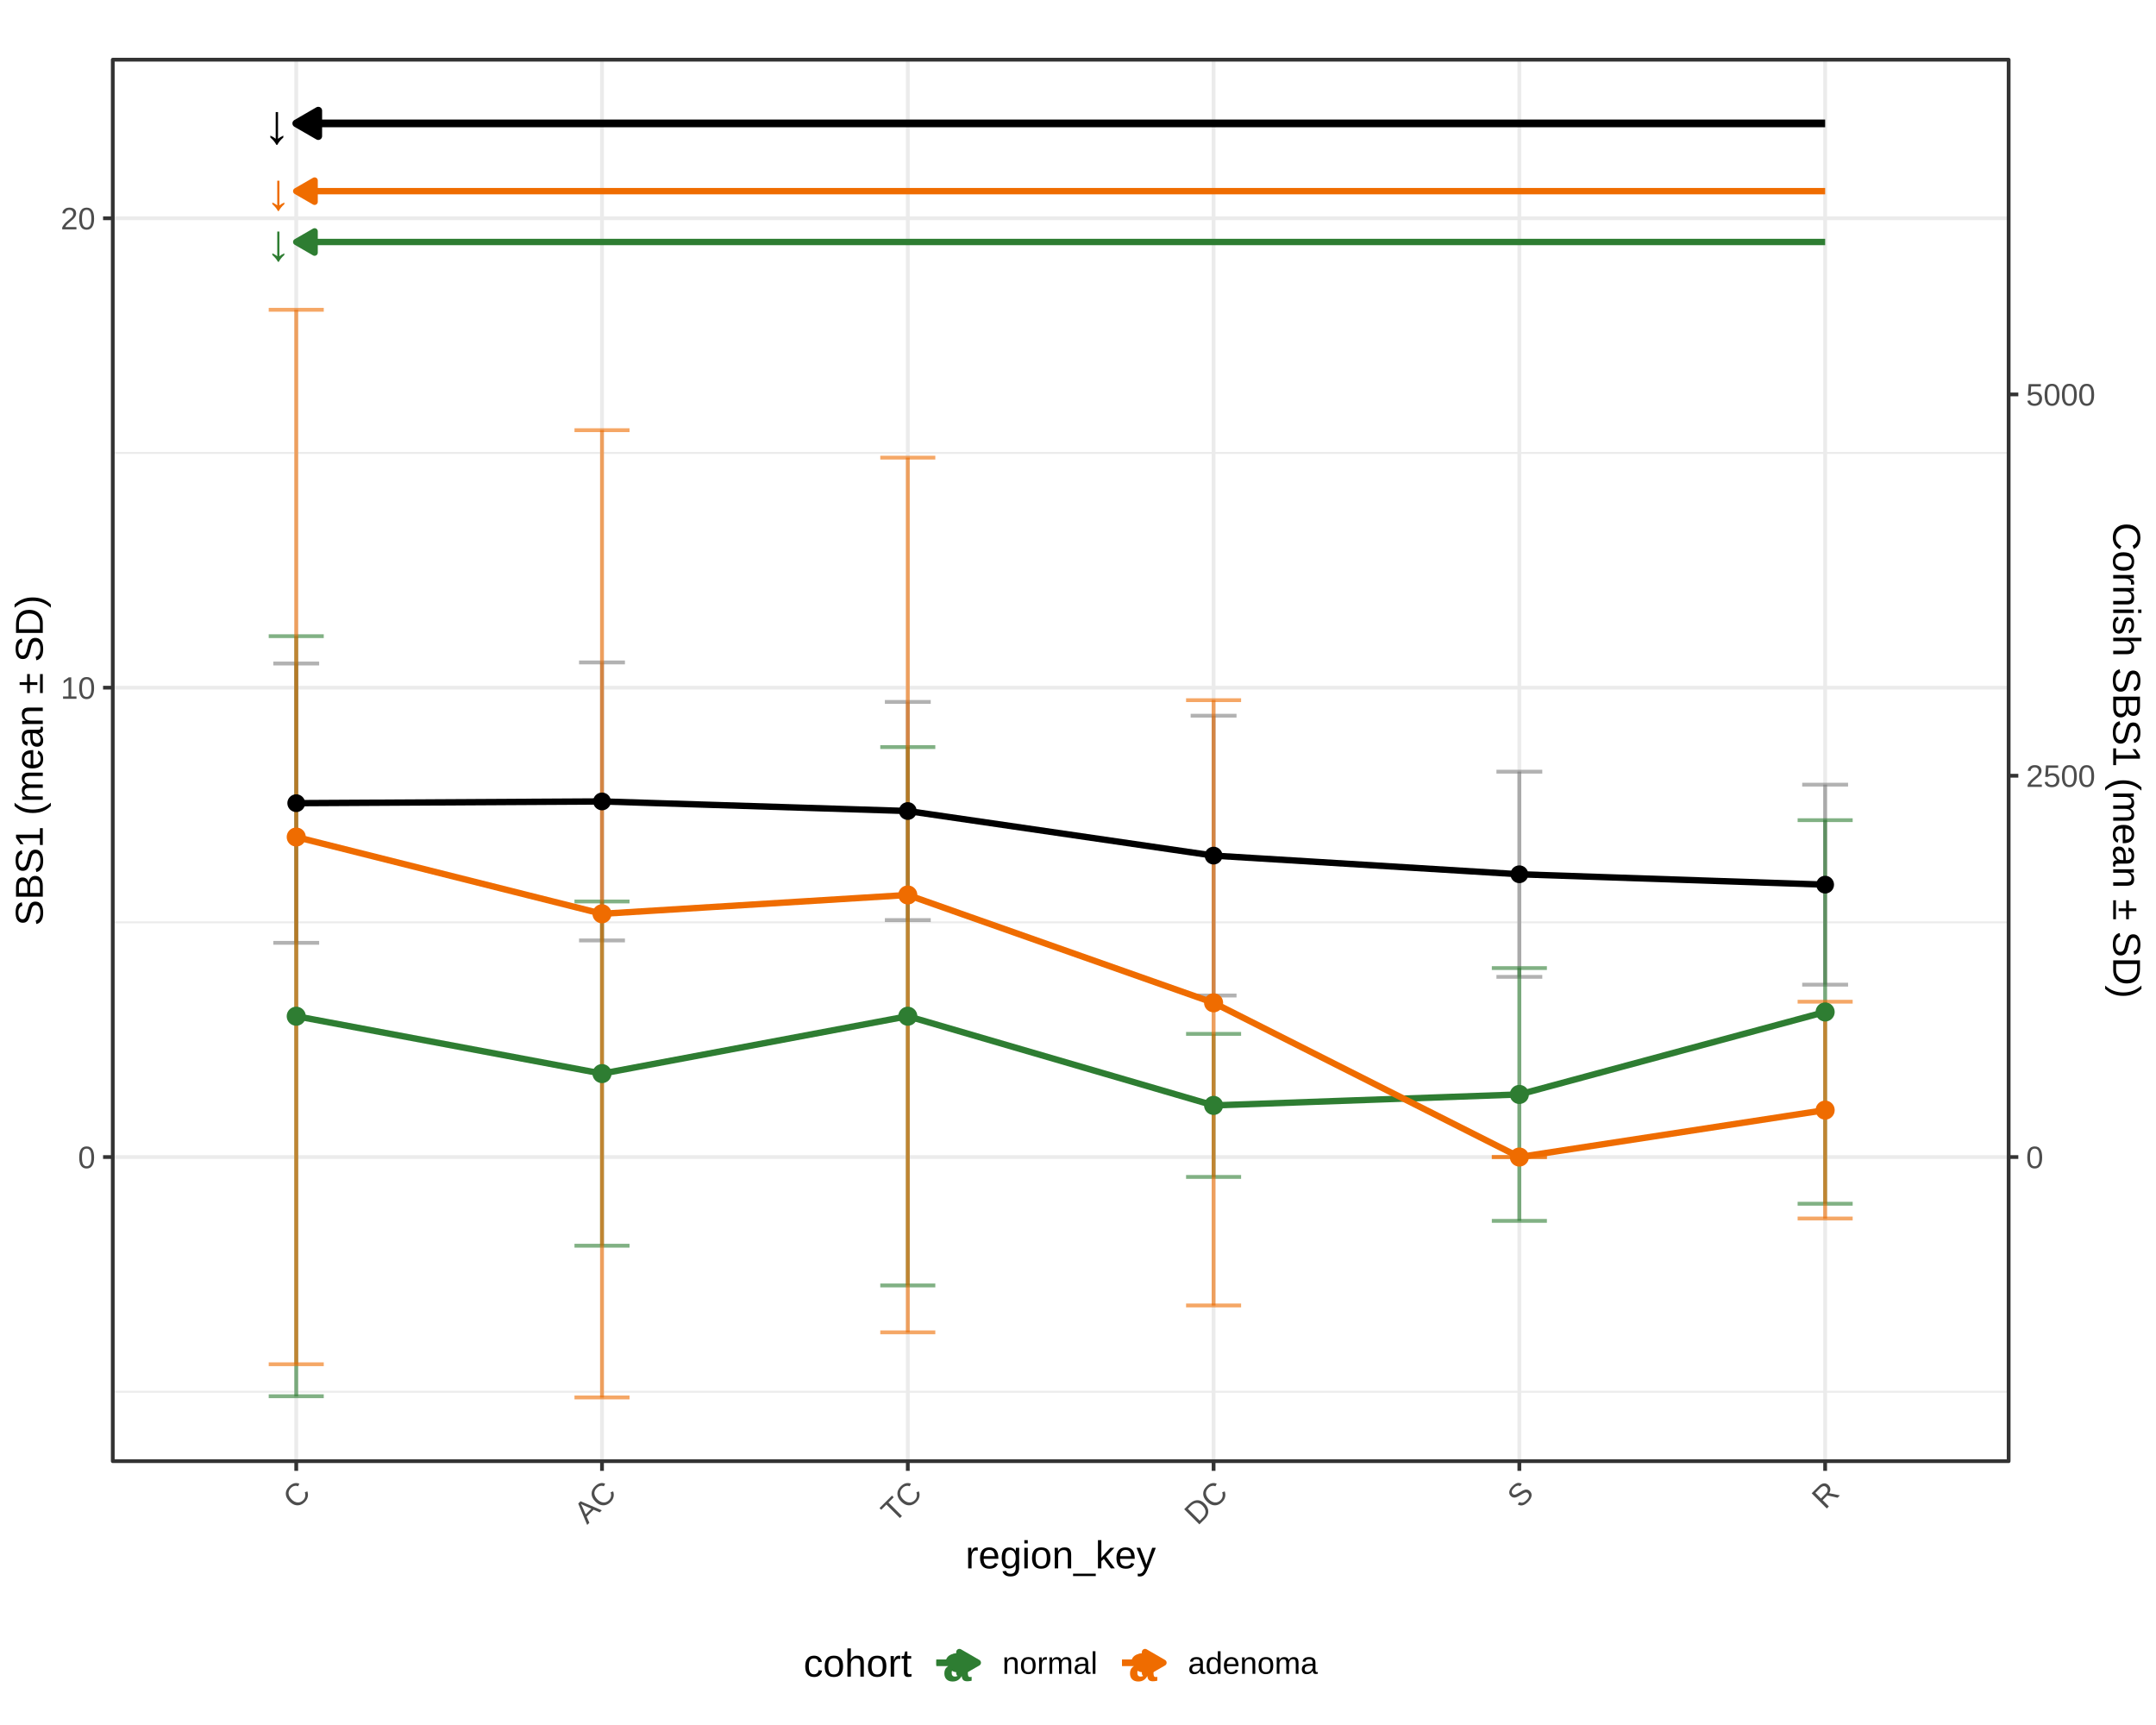
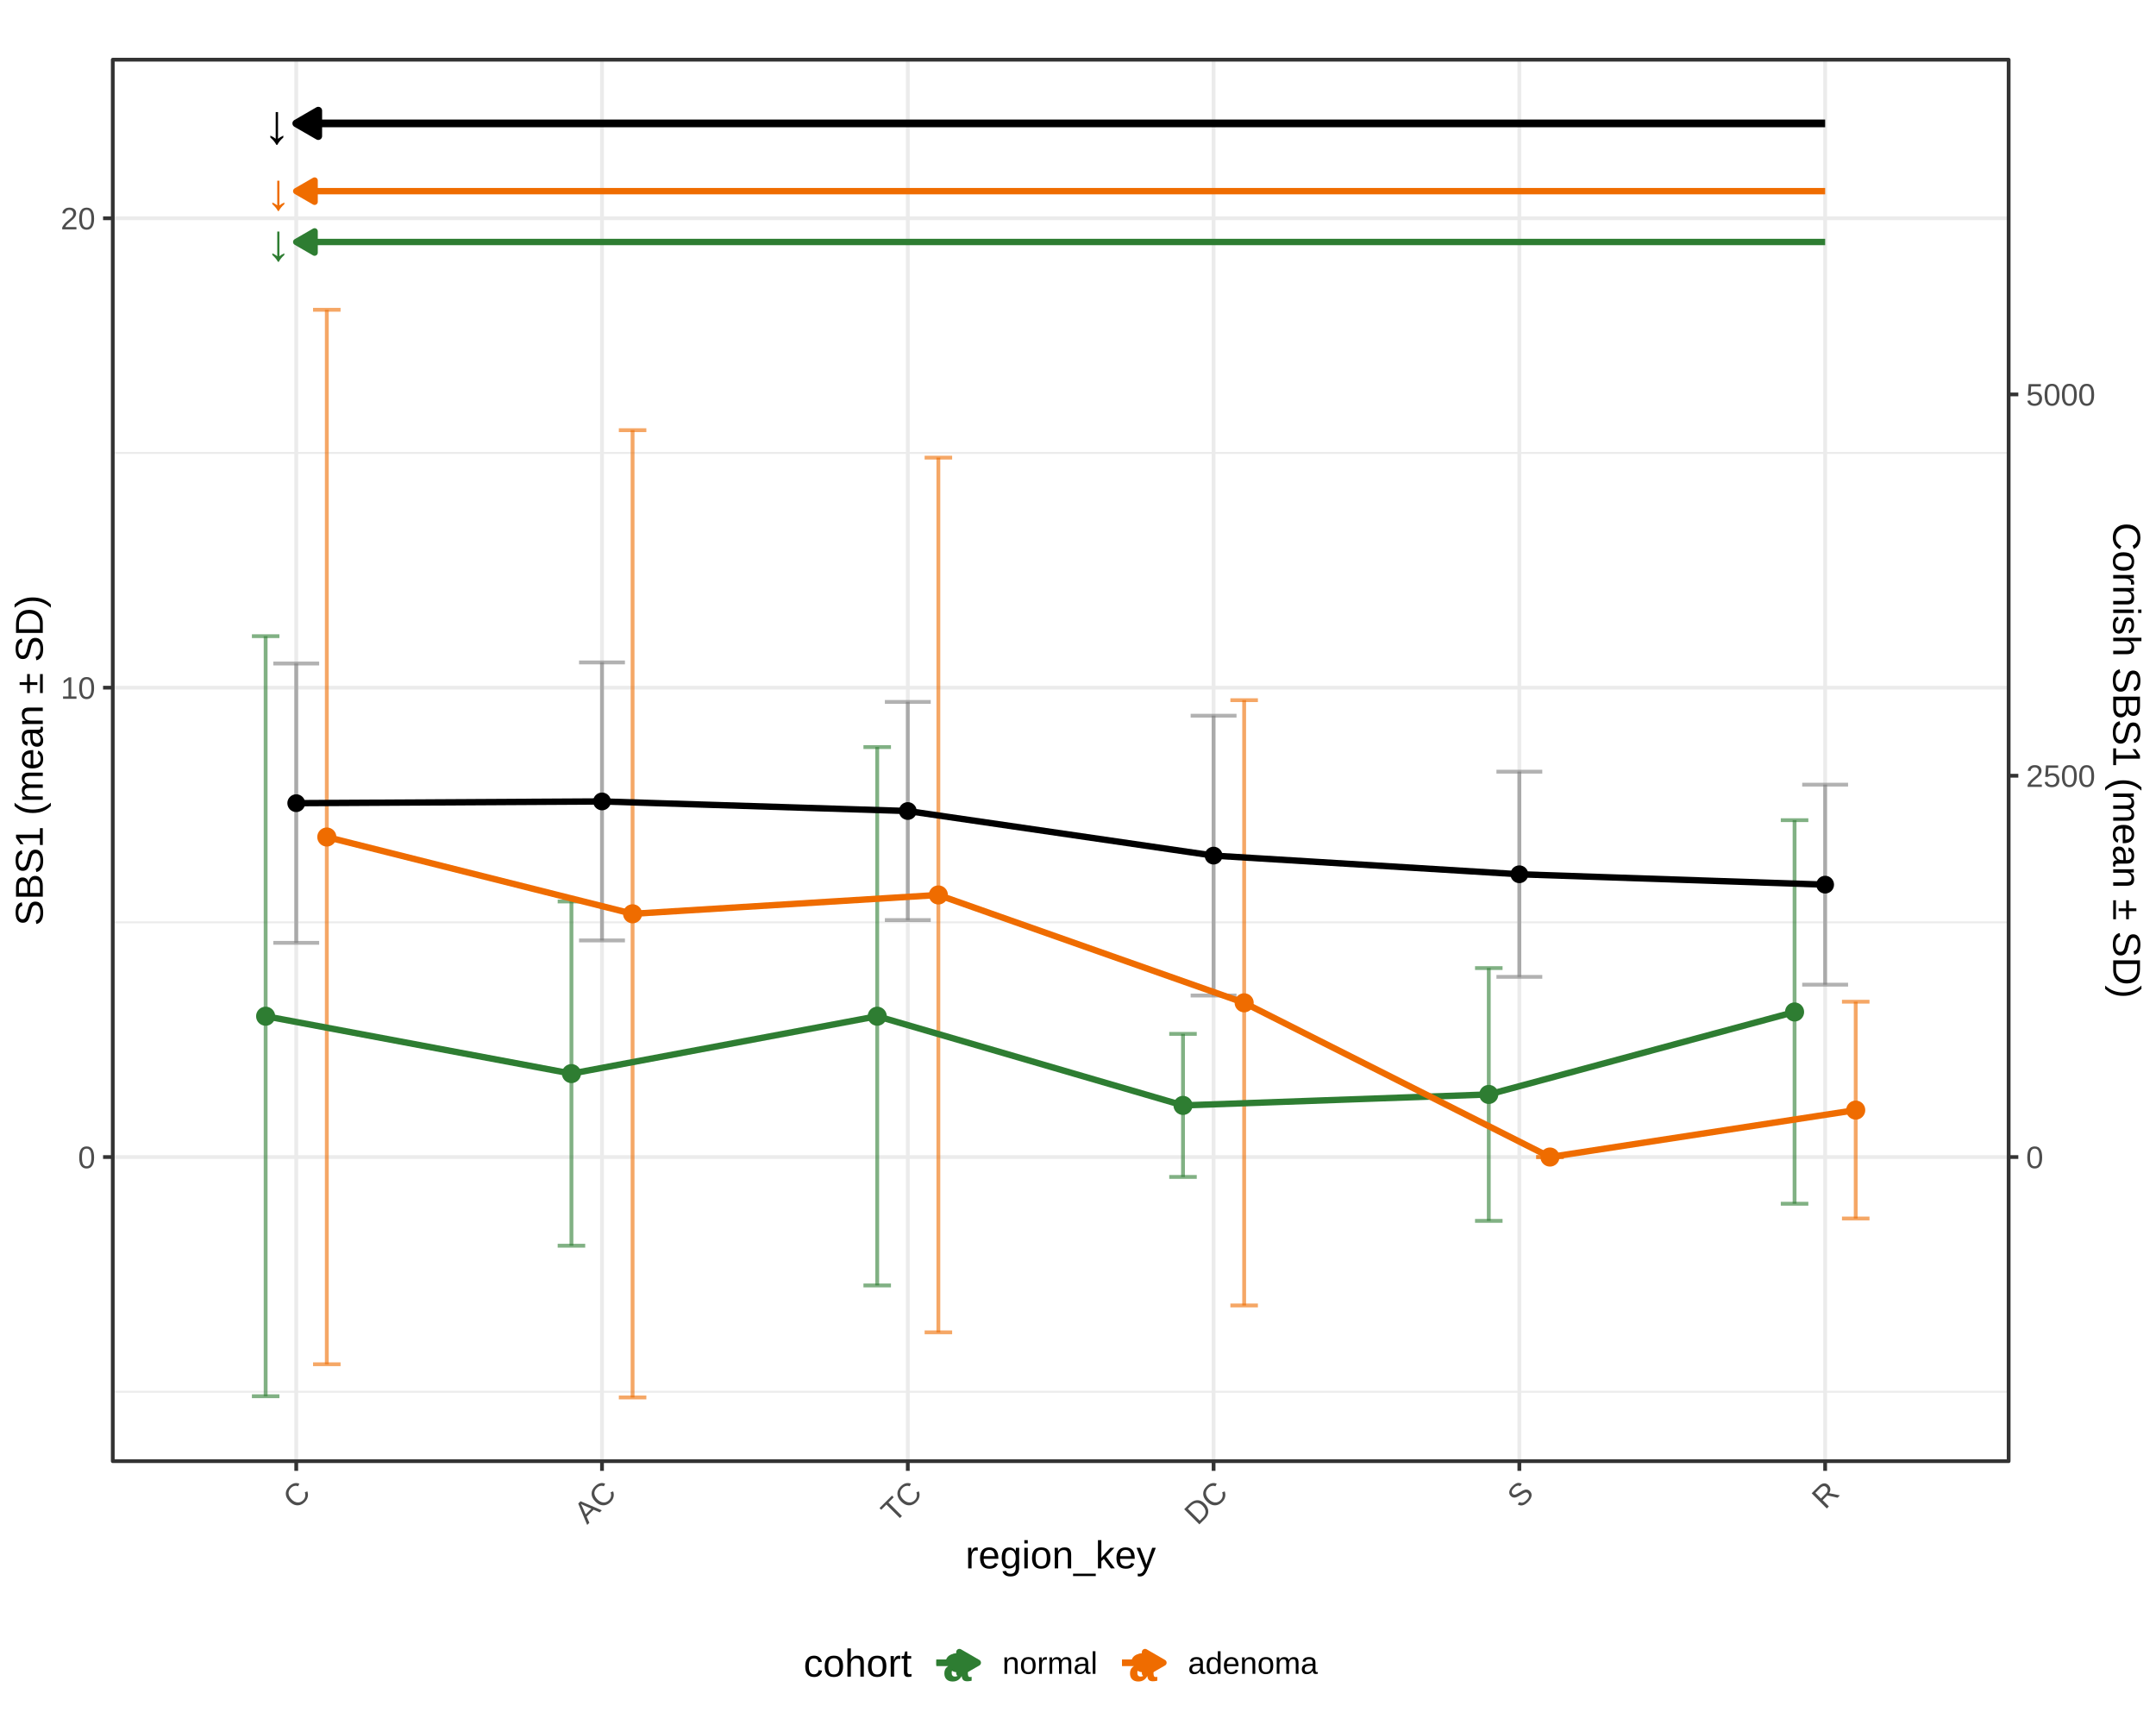
<svg xmlns="http://www.w3.org/2000/svg" width="720.00pt" height="576.00pt" viewBox="0 0 720.00 576.00">
  <g class="svglite">
    <defs>
      <style type="text/css">
    .svglite line, .svglite polyline, .svglite polygon, .svglite path, .svglite rect, .svglite circle {
      fill: none;
      stroke: #000000;
      stroke-linecap: round;
      stroke-linejoin: round;
      stroke-miterlimit: 10.00;
    }
    .svglite text {
      white-space: pre;
    }
    .svglite g.glyphgroup path {
      fill: inherit;
      stroke: none;
    }
  </style>
    </defs>
    <rect width="100%" height="100%" style="stroke: none; fill: #FFFFFF;" />
    <defs>
      <clipPath id="cpMC4wMHw3MjAuMDB8MC4wMHw1NzYuMDA=">
        <rect x="0.00" y="0.00" width="720.00" height="576.00" />
      </clipPath>
    </defs>
    <g clip-path="url(#cpMC4wMHw3MjAuMDB8MC4wMHw1NzYuMDA=)">
      <rect x="0.00" y="0.00" width="720.00" height="576.00" style="stroke-width: 1.26; stroke: #FFFFFF; fill: #FFFFFF;" />
      <rect x="37.66" y="19.93" width="633.13" height="467.97" style="stroke-width: 1.26; stroke: none; fill: #FFFFFF;" />
      <polyline points="37.66,464.72 670.78,464.72 " style="stroke-width: 0.63; stroke: #EBEBEB; stroke-linecap: butt;" />
      <polyline points="37.66,307.98 670.78,307.98 " style="stroke-width: 0.63; stroke: #EBEBEB; stroke-linecap: butt;" />
      <polyline points="37.66,151.25 670.78,151.25 " style="stroke-width: 0.63; stroke: #EBEBEB; stroke-linecap: butt;" />
      <polyline points="37.66,386.35 670.78,386.35 " style="stroke-width: 1.26; stroke: #EBEBEB; stroke-linecap: butt;" />
      <polyline points="37.66,229.62 670.78,229.62 " style="stroke-width: 1.26; stroke: #EBEBEB; stroke-linecap: butt;" />
      <polyline points="37.66,72.88 670.78,72.88 " style="stroke-width: 1.26; stroke: #EBEBEB; stroke-linecap: butt;" />
      <polyline points="98.93,487.90 98.93,19.93 " style="stroke-width: 1.26; stroke: #EBEBEB; stroke-linecap: butt;" />
      <polyline points="201.04,487.90 201.04,19.93 " style="stroke-width: 1.26; stroke: #EBEBEB; stroke-linecap: butt;" />
      <polyline points="303.16,487.90 303.16,19.93 " style="stroke-width: 1.26; stroke: #EBEBEB; stroke-linecap: butt;" />
      <polyline points="405.28,487.90 405.28,19.93 " style="stroke-width: 1.26; stroke: #EBEBEB; stroke-linecap: butt;" />
      <polyline points="507.39,487.90 507.39,19.93 " style="stroke-width: 1.26; stroke: #EBEBEB; stroke-linecap: butt;" />
      <polyline points="609.51,487.90 609.51,19.93 " style="stroke-width: 1.26; stroke: #EBEBEB; stroke-linecap: butt;" />
      <polyline points="91.27,221.56 106.58,221.56 " style="stroke-width: 1.28; stroke: #7F7F7F; stroke-opacity: 0.60; stroke-linecap: butt;" />
      <polyline points="98.93,221.56 98.93,314.82 " style="stroke-width: 1.28; stroke: #7F7F7F; stroke-opacity: 0.60; stroke-linecap: butt;" />
      <polyline points="91.27,314.82 106.58,314.82 " style="stroke-width: 1.28; stroke: #7F7F7F; stroke-opacity: 0.60; stroke-linecap: butt;" />
      <polyline points="193.38,221.20 208.70,221.20 " style="stroke-width: 1.28; stroke: #7F7F7F; stroke-opacity: 0.60; stroke-linecap: butt;" />
      <polyline points="201.04,221.20 201.04,314.03 " style="stroke-width: 1.28; stroke: #7F7F7F; stroke-opacity: 0.60; stroke-linecap: butt;" />
      <polyline points="193.38,314.03 208.70,314.03 " style="stroke-width: 1.28; stroke: #7F7F7F; stroke-opacity: 0.60; stroke-linecap: butt;" />
      <polyline points="295.50,234.38 310.82,234.38 " style="stroke-width: 1.28; stroke: #7F7F7F; stroke-opacity: 0.60; stroke-linecap: butt;" />
      <polyline points="303.16,234.38 303.16,307.23 " style="stroke-width: 1.28; stroke: #7F7F7F; stroke-opacity: 0.60; stroke-linecap: butt;" />
      <polyline points="295.50,307.23 310.82,307.23 " style="stroke-width: 1.28; stroke: #7F7F7F; stroke-opacity: 0.60; stroke-linecap: butt;" />
      <polyline points="397.62,238.98 412.94,238.98 " style="stroke-width: 1.28; stroke: #7F7F7F; stroke-opacity: 0.60; stroke-linecap: butt;" />
      <polyline points="405.28,238.98 405.28,332.42 " style="stroke-width: 1.28; stroke: #7F7F7F; stroke-opacity: 0.60; stroke-linecap: butt;" />
      <polyline points="397.62,332.42 412.94,332.42 " style="stroke-width: 1.28; stroke: #7F7F7F; stroke-opacity: 0.60; stroke-linecap: butt;" />
      <polyline points="499.74,257.67 515.05,257.67 " style="stroke-width: 1.28; stroke: #7F7F7F; stroke-opacity: 0.60; stroke-linecap: butt;" />
      <polyline points="507.39,257.67 507.39,326.19 " style="stroke-width: 1.28; stroke: #7F7F7F; stroke-opacity: 0.60; stroke-linecap: butt;" />
      <polyline points="499.74,326.19 515.05,326.19 " style="stroke-width: 1.28; stroke: #7F7F7F; stroke-opacity: 0.60; stroke-linecap: butt;" />
      <polyline points="601.85,262.00 617.17,262.00 " style="stroke-width: 1.28; stroke: #7F7F7F; stroke-opacity: 0.60; stroke-linecap: butt;" />
      <polyline points="609.51,262.00 609.51,328.79 " style="stroke-width: 1.28; stroke: #7F7F7F; stroke-opacity: 0.60; stroke-linecap: butt;" />
      <polyline points="601.85,328.79 617.17,328.79 " style="stroke-width: 1.28; stroke: #7F7F7F; stroke-opacity: 0.60; stroke-linecap: butt;" />
-       <polyline points="89.74,212.43 108.12,212.43 " style="stroke-width: 1.28; stroke: #2E7D32; stroke-opacity: 0.60; stroke-linecap: butt;" />
-       <polyline points="98.93,212.43 98.93,466.23 " style="stroke-width: 1.28; stroke: #2E7D32; stroke-opacity: 0.60; stroke-linecap: butt;" />
-       <polyline points="89.74,466.23 108.12,466.23 " style="stroke-width: 1.28; stroke: #2E7D32; stroke-opacity: 0.60; stroke-linecap: butt;" />
-       <polyline points="89.74,103.44 108.12,103.44 " style="stroke-width: 1.28; stroke: #EF6C00; stroke-opacity: 0.60; stroke-linecap: butt;" />
-       <polyline points="98.93,103.44 98.93,455.54 " style="stroke-width: 1.28; stroke: #EF6C00; stroke-opacity: 0.60; stroke-linecap: butt;" />
-       <polyline points="89.74,455.54 108.12,455.54 " style="stroke-width: 1.28; stroke: #EF6C00; stroke-opacity: 0.60; stroke-linecap: butt;" />
-       <polyline points="191.85,301.02 210.23,301.02 " style="stroke-width: 1.28; stroke: #2E7D32; stroke-opacity: 0.60; stroke-linecap: butt;" />
-       <polyline points="201.04,301.02 201.04,415.96 " style="stroke-width: 1.28; stroke: #2E7D32; stroke-opacity: 0.60; stroke-linecap: butt;" />
-       <polyline points="191.85,415.96 210.23,415.96 " style="stroke-width: 1.28; stroke: #2E7D32; stroke-opacity: 0.60; stroke-linecap: butt;" />
-       <polyline points="191.85,143.64 210.23,143.64 " style="stroke-width: 1.28; stroke: #EF6C00; stroke-opacity: 0.60; stroke-linecap: butt;" />
-       <polyline points="201.04,143.64 201.04,466.63 " style="stroke-width: 1.28; stroke: #EF6C00; stroke-opacity: 0.60; stroke-linecap: butt;" />
-       <polyline points="191.85,466.63 210.23,466.63 " style="stroke-width: 1.28; stroke: #EF6C00; stroke-opacity: 0.60; stroke-linecap: butt;" />
-       <polyline points="293.97,249.45 312.35,249.45 " style="stroke-width: 1.28; stroke: #2E7D32; stroke-opacity: 0.60; stroke-linecap: butt;" />
-       <polyline points="303.16,249.45 303.16,429.22 " style="stroke-width: 1.28; stroke: #2E7D32; stroke-opacity: 0.60; stroke-linecap: butt;" />
-       <polyline points="293.97,429.22 312.35,429.22 " style="stroke-width: 1.28; stroke: #2E7D32; stroke-opacity: 0.60; stroke-linecap: butt;" />
-       <polyline points="293.97,152.81 312.35,152.81 " style="stroke-width: 1.28; stroke: #EF6C00; stroke-opacity: 0.60; stroke-linecap: butt;" />
-       <polyline points="303.16,152.81 303.16,444.88 " style="stroke-width: 1.28; stroke: #EF6C00; stroke-opacity: 0.60; stroke-linecap: butt;" />
-       <polyline points="293.97,444.88 312.35,444.88 " style="stroke-width: 1.28; stroke: #EF6C00; stroke-opacity: 0.60; stroke-linecap: butt;" />
-       <polyline points="396.09,345.23 414.47,345.23 " style="stroke-width: 1.28; stroke: #2E7D32; stroke-opacity: 0.60; stroke-linecap: butt;" />
-       <polyline points="405.28,345.23 405.28,393.00 " style="stroke-width: 1.28; stroke: #2E7D32; stroke-opacity: 0.60; stroke-linecap: butt;" />
-       <polyline points="396.09,393.00 414.47,393.00 " style="stroke-width: 1.28; stroke: #2E7D32; stroke-opacity: 0.60; stroke-linecap: butt;" />
-       <polyline points="396.09,233.80 414.47,233.80 " style="stroke-width: 1.28; stroke: #EF6C00; stroke-opacity: 0.60; stroke-linecap: butt;" />
-       <polyline points="405.28,233.80 405.28,435.91 " style="stroke-width: 1.28; stroke: #EF6C00; stroke-opacity: 0.60; stroke-linecap: butt;" />
-       <polyline points="396.09,435.91 414.47,435.91 " style="stroke-width: 1.28; stroke: #EF6C00; stroke-opacity: 0.60; stroke-linecap: butt;" />
-       <polyline points="498.20,323.25 516.59,323.25 " style="stroke-width: 1.28; stroke: #2E7D32; stroke-opacity: 0.60; stroke-linecap: butt;" />
-       <polyline points="507.39,323.25 507.39,407.66 " style="stroke-width: 1.28; stroke: #2E7D32; stroke-opacity: 0.60; stroke-linecap: butt;" />
-       <polyline points="498.20,407.66 516.59,407.66 " style="stroke-width: 1.28; stroke: #2E7D32; stroke-opacity: 0.60; stroke-linecap: butt;" />
-       <polyline points="498.20,386.35 516.59,386.35 " style="stroke-width: 1.28; stroke: #EF6C00; stroke-opacity: 0.60; stroke-linecap: butt;" />
-       <polyline points="507.39,386.35 507.39,386.35 " style="stroke-width: 1.28; stroke: #EF6C00; stroke-opacity: 0.60; stroke-linecap: butt;" />
-       <polyline points="498.20,386.35 516.59,386.35 " style="stroke-width: 1.28; stroke: #EF6C00; stroke-opacity: 0.60; stroke-linecap: butt;" />
-       <polyline points="600.32,273.87 618.70,273.87 " style="stroke-width: 1.28; stroke: #2E7D32; stroke-opacity: 0.60; stroke-linecap: butt;" />
-       <polyline points="609.51,273.87 609.51,401.94 " style="stroke-width: 1.28; stroke: #2E7D32; stroke-opacity: 0.60; stroke-linecap: butt;" />
-       <polyline points="600.32,401.94 618.70,401.94 " style="stroke-width: 1.28; stroke: #2E7D32; stroke-opacity: 0.60; stroke-linecap: butt;" />
-       <polyline points="600.32,334.48 618.70,334.48 " style="stroke-width: 1.28; stroke: #EF6C00; stroke-opacity: 0.60; stroke-linecap: butt;" />
-       <polyline points="609.51,334.48 609.51,406.87 " style="stroke-width: 1.28; stroke: #EF6C00; stroke-opacity: 0.60; stroke-linecap: butt;" />
-       <polyline points="600.32,406.87 618.70,406.87 " style="stroke-width: 1.28; stroke: #EF6C00; stroke-opacity: 0.60; stroke-linecap: butt;" />
+       <polyline points="84.12,212.43 93.31,212.43 " style="stroke-width: 1.28; stroke: #2E7D32; stroke-opacity: 0.60; stroke-linecap: butt;" />
+       <polyline points="88.71,212.43 88.71,466.23 " style="stroke-width: 1.28; stroke: #2E7D32; stroke-opacity: 0.60; stroke-linecap: butt;" />
+       <polyline points="84.12,466.23 93.31,466.23 " style="stroke-width: 1.28; stroke: #2E7D32; stroke-opacity: 0.60; stroke-linecap: butt;" />
+       <polyline points="104.54,103.44 113.73,103.44 " style="stroke-width: 1.28; stroke: #EF6C00; stroke-opacity: 0.60; stroke-linecap: butt;" />
+       <polyline points="109.14,103.44 109.14,455.54 " style="stroke-width: 1.28; stroke: #EF6C00; stroke-opacity: 0.60; stroke-linecap: butt;" />
+       <polyline points="104.54,455.54 113.73,455.54 " style="stroke-width: 1.28; stroke: #EF6C00; stroke-opacity: 0.60; stroke-linecap: butt;" />
+       <polyline points="186.24,301.02 195.43,301.02 " style="stroke-width: 1.28; stroke: #2E7D32; stroke-opacity: 0.60; stroke-linecap: butt;" />
+       <polyline points="190.83,301.02 190.83,415.96 " style="stroke-width: 1.28; stroke: #2E7D32; stroke-opacity: 0.60; stroke-linecap: butt;" />
+       <polyline points="186.24,415.96 195.43,415.96 " style="stroke-width: 1.28; stroke: #2E7D32; stroke-opacity: 0.60; stroke-linecap: butt;" />
+       <polyline points="206.66,143.64 215.85,143.64 " style="stroke-width: 1.28; stroke: #EF6C00; stroke-opacity: 0.60; stroke-linecap: butt;" />
+       <polyline points="211.25,143.64 211.25,466.63 " style="stroke-width: 1.28; stroke: #EF6C00; stroke-opacity: 0.60; stroke-linecap: butt;" />
+       <polyline points="206.66,466.63 215.85,466.63 " style="stroke-width: 1.28; stroke: #EF6C00; stroke-opacity: 0.60; stroke-linecap: butt;" />
+       <polyline points="288.35,249.45 297.54,249.45 " style="stroke-width: 1.28; stroke: #2E7D32; stroke-opacity: 0.60; stroke-linecap: butt;" />
+       <polyline points="292.95,249.45 292.95,429.22 " style="stroke-width: 1.28; stroke: #2E7D32; stroke-opacity: 0.60; stroke-linecap: butt;" />
+       <polyline points="288.35,429.22 297.54,429.22 " style="stroke-width: 1.28; stroke: #2E7D32; stroke-opacity: 0.60; stroke-linecap: butt;" />
+       <polyline points="308.78,152.81 317.97,152.81 " style="stroke-width: 1.28; stroke: #EF6C00; stroke-opacity: 0.60; stroke-linecap: butt;" />
+       <polyline points="313.37,152.81 313.37,444.88 " style="stroke-width: 1.28; stroke: #EF6C00; stroke-opacity: 0.60; stroke-linecap: butt;" />
+       <polyline points="308.78,444.88 317.97,444.88 " style="stroke-width: 1.28; stroke: #EF6C00; stroke-opacity: 0.60; stroke-linecap: butt;" />
+       <polyline points="390.47,345.23 399.66,345.23 " style="stroke-width: 1.28; stroke: #2E7D32; stroke-opacity: 0.60; stroke-linecap: butt;" />
+       <polyline points="395.07,345.23 395.07,393.00 " style="stroke-width: 1.28; stroke: #2E7D32; stroke-opacity: 0.60; stroke-linecap: butt;" />
+       <polyline points="390.47,393.00 399.66,393.00 " style="stroke-width: 1.28; stroke: #2E7D32; stroke-opacity: 0.60; stroke-linecap: butt;" />
+       <polyline points="410.89,233.80 420.08,233.80 " style="stroke-width: 1.28; stroke: #EF6C00; stroke-opacity: 0.60; stroke-linecap: butt;" />
+       <polyline points="415.49,233.80 415.49,435.91 " style="stroke-width: 1.28; stroke: #EF6C00; stroke-opacity: 0.60; stroke-linecap: butt;" />
+       <polyline points="410.89,435.91 420.08,435.91 " style="stroke-width: 1.28; stroke: #EF6C00; stroke-opacity: 0.60; stroke-linecap: butt;" />
+       <polyline points="492.59,323.25 501.78,323.25 " style="stroke-width: 1.28; stroke: #2E7D32; stroke-opacity: 0.60; stroke-linecap: butt;" />
+       <polyline points="497.18,323.25 497.18,407.66 " style="stroke-width: 1.28; stroke: #2E7D32; stroke-opacity: 0.60; stroke-linecap: butt;" />
+       <polyline points="492.59,407.66 501.78,407.66 " style="stroke-width: 1.28; stroke: #2E7D32; stroke-opacity: 0.60; stroke-linecap: butt;" />
+       <polyline points="513.01,386.35 522.20,386.35 " style="stroke-width: 1.28; stroke: #EF6C00; stroke-opacity: 0.60; stroke-linecap: butt;" />
+       <polyline points="517.61,386.35 517.61,386.35 " style="stroke-width: 1.28; stroke: #EF6C00; stroke-opacity: 0.60; stroke-linecap: butt;" />
+       <polyline points="513.01,386.35 522.20,386.35 " style="stroke-width: 1.28; stroke: #EF6C00; stroke-opacity: 0.60; stroke-linecap: butt;" />
+       <polyline points="594.70,273.87 603.90,273.87 " style="stroke-width: 1.28; stroke: #2E7D32; stroke-opacity: 0.60; stroke-linecap: butt;" />
+       <polyline points="599.30,273.87 599.30,401.94 " style="stroke-width: 1.28; stroke: #2E7D32; stroke-opacity: 0.60; stroke-linecap: butt;" />
+       <polyline points="594.70,401.94 603.90,401.94 " style="stroke-width: 1.28; stroke: #2E7D32; stroke-opacity: 0.60; stroke-linecap: butt;" />
+       <polyline points="615.13,334.48 624.32,334.48 " style="stroke-width: 1.28; stroke: #EF6C00; stroke-opacity: 0.60; stroke-linecap: butt;" />
+       <polyline points="619.72,334.48 619.72,406.87 " style="stroke-width: 1.28; stroke: #EF6C00; stroke-opacity: 0.60; stroke-linecap: butt;" />
+       <polyline points="615.13,406.87 624.32,406.87 " style="stroke-width: 1.28; stroke: #EF6C00; stroke-opacity: 0.60; stroke-linecap: butt;" />
      <polyline points="98.93,268.19 201.04,267.61 303.16,270.81 405.28,285.70 507.39,291.93 609.51,295.40 " style="stroke-width: 2.13; stroke-linecap: butt;" />
      <circle cx="98.93" cy="268.19" r="2.55" style="stroke-width: 0.84; fill: #000000;" />
      <circle cx="201.04" cy="267.61" r="2.55" style="stroke-width: 0.84; fill: #000000;" />
      <circle cx="303.16" cy="270.81" r="2.55" style="stroke-width: 0.84; fill: #000000;" />
      <circle cx="405.28" cy="285.70" r="2.55" style="stroke-width: 0.84; fill: #000000;" />
      <circle cx="507.39" cy="291.93" r="2.55" style="stroke-width: 0.84; fill: #000000;" />
      <circle cx="609.51" cy="295.40" r="2.55" style="stroke-width: 0.84; fill: #000000;" />
-       <polyline points="98.93,339.33 201.04,358.49 303.16,339.33 405.28,369.11 507.39,365.45 609.51,337.91 " style="stroke-width: 2.13; stroke: #2E7D32; stroke-linecap: butt;" />
-       <polyline points="98.93,279.49 201.04,305.13 303.16,298.84 405.28,334.85 507.39,386.35 609.51,370.68 " style="stroke-width: 2.13; stroke: #EF6C00; stroke-linecap: butt;" />
-       <circle cx="98.93" cy="339.33" r="2.77" style="stroke-width: 0.84; stroke: #2E7D32; fill: #2E7D32;" />
-       <circle cx="98.93" cy="279.49" r="2.77" style="stroke-width: 0.84; stroke: #EF6C00; fill: #EF6C00;" />
-       <circle cx="201.04" cy="358.49" r="2.77" style="stroke-width: 0.84; stroke: #2E7D32; fill: #2E7D32;" />
-       <circle cx="201.04" cy="305.13" r="2.77" style="stroke-width: 0.84; stroke: #EF6C00; fill: #EF6C00;" />
-       <circle cx="303.16" cy="339.33" r="2.77" style="stroke-width: 0.84; stroke: #2E7D32; fill: #2E7D32;" />
-       <circle cx="303.16" cy="298.84" r="2.77" style="stroke-width: 0.84; stroke: #EF6C00; fill: #EF6C00;" />
-       <circle cx="405.28" cy="369.11" r="2.77" style="stroke-width: 0.84; stroke: #2E7D32; fill: #2E7D32;" />
-       <circle cx="405.28" cy="334.85" r="2.77" style="stroke-width: 0.84; stroke: #EF6C00; fill: #EF6C00;" />
-       <circle cx="507.39" cy="365.45" r="2.77" style="stroke-width: 0.84; stroke: #2E7D32; fill: #2E7D32;" />
-       <circle cx="507.39" cy="386.35" r="2.77" style="stroke-width: 0.84; stroke: #EF6C00; fill: #EF6C00;" />
-       <circle cx="609.51" cy="337.91" r="2.77" style="stroke-width: 0.84; stroke: #2E7D32; fill: #2E7D32;" />
-       <circle cx="609.51" cy="370.68" r="2.77" style="stroke-width: 0.84; stroke: #EF6C00; fill: #EF6C00;" />
+       <polyline points="88.71,339.33 190.83,358.49 292.95,339.33 395.07,369.11 497.18,365.45 599.30,337.91 " style="stroke-width: 2.13; stroke: #2E7D32; stroke-linecap: butt;" />
+       <polyline points="109.14,279.49 211.25,305.13 313.37,298.84 415.49,334.85 517.61,386.35 619.72,370.68 " style="stroke-width: 2.13; stroke: #EF6C00; stroke-linecap: butt;" />
+       <circle cx="88.71" cy="339.33" r="2.77" style="stroke-width: 0.84; stroke: #2E7D32; fill: #2E7D32;" />
+       <circle cx="109.14" cy="279.49" r="2.77" style="stroke-width: 0.84; stroke: #EF6C00; fill: #EF6C00;" />
+       <circle cx="190.83" cy="358.49" r="2.77" style="stroke-width: 0.84; stroke: #2E7D32; fill: #2E7D32;" />
+       <circle cx="211.25" cy="305.13" r="2.77" style="stroke-width: 0.84; stroke: #EF6C00; fill: #EF6C00;" />
+       <circle cx="292.95" cy="339.33" r="2.77" style="stroke-width: 0.84; stroke: #2E7D32; fill: #2E7D32;" />
+       <circle cx="313.37" cy="298.84" r="2.77" style="stroke-width: 0.84; stroke: #EF6C00; fill: #EF6C00;" />
+       <circle cx="395.07" cy="369.11" r="2.77" style="stroke-width: 0.84; stroke: #2E7D32; fill: #2E7D32;" />
+       <circle cx="415.49" cy="334.85" r="2.77" style="stroke-width: 0.84; stroke: #EF6C00; fill: #EF6C00;" />
+       <circle cx="497.18" cy="365.45" r="2.77" style="stroke-width: 0.84; stroke: #2E7D32; fill: #2E7D32;" />
+       <circle cx="517.61" cy="386.35" r="2.77" style="stroke-width: 0.84; stroke: #EF6C00; fill: #EF6C00;" />
+       <circle cx="599.30" cy="337.91" r="2.77" style="stroke-width: 0.84; stroke: #2E7D32; fill: #2E7D32;" />
+       <circle cx="619.72" cy="370.68" r="2.77" style="stroke-width: 0.84; stroke: #EF6C00; fill: #EF6C00;" />
      <line x1="609.51" y1="80.80" x2="98.93" y2="80.80" style="stroke-width: 2.13; stroke: #2E7D32; stroke-linecap: butt;" />
      <polygon points="105.06,77.26 98.93,80.80 105.06,84.35 " style="stroke-width: 2.13; stroke: #2E7D32; stroke-linecap: butt; fill: #2E7D32;" />
      <line x1="609.51" y1="63.83" x2="98.93" y2="63.83" style="stroke-width: 2.13; stroke: #EF6C00; stroke-linecap: butt;" />
      <polygon points="105.06,60.29 98.93,63.83 105.06,67.37 " style="stroke-width: 2.13; stroke: #EF6C00; stroke-linecap: butt; fill: #EF6C00;" />
      <text x="97.22" y="86.91" text-anchor="end" style="font-size: 17.07px; font-weight: bold;fill: #2E7D32; font-family: &quot;Arial&quot;;" textLength="8.53px" lengthAdjust="spacingAndGlyphs">↓</text>
      <text x="97.22" y="69.94" text-anchor="end" style="font-size: 17.07px; font-weight: bold;fill: #EF6C00; font-family: &quot;Arial&quot;;" textLength="8.53px" lengthAdjust="spacingAndGlyphs">↓</text>
      <line x1="609.51" y1="41.20" x2="98.93" y2="41.20" style="stroke-width: 2.56; stroke-linecap: butt;" />
      <polygon points="106.29,36.94 98.93,41.20 106.29,45.45 " style="stroke-width: 2.56; stroke-linecap: butt; fill: #000000;" />
      <text x="97.08" y="47.81" text-anchor="end" style="font-size: 18.49px; font-weight: bold; font-family: &quot;Arial&quot;;" textLength="9.25px" lengthAdjust="spacingAndGlyphs">↓</text>
      <rect x="37.66" y="19.93" width="633.13" height="467.97" style="stroke-width: 1.26; stroke: #333333;" />
      <text x="31.83" y="390.07" text-anchor="end" style="font-size: 10.40px;fill: #4D4D4D; font-family: &quot;Arial&quot;;" textLength="5.78px" lengthAdjust="spacingAndGlyphs">0</text>
      <text x="31.83" y="233.34" text-anchor="end" style="font-size: 10.40px;fill: #4D4D4D; font-family: &quot;Arial&quot;;" textLength="11.56px" lengthAdjust="spacingAndGlyphs">10</text>
      <text x="31.83" y="76.60" text-anchor="end" style="font-size: 10.40px;fill: #4D4D4D; font-family: &quot;Arial&quot;;" textLength="11.56px" lengthAdjust="spacingAndGlyphs">20</text>
      <polyline points="34.42,386.35 37.66,386.35 " style="stroke-width: 1.26; stroke: #333333; stroke-linecap: butt;" />
      <polyline points="34.42,229.62 37.66,229.62 " style="stroke-width: 1.26; stroke: #333333; stroke-linecap: butt;" />
      <polyline points="34.42,72.88 37.66,72.88 " style="stroke-width: 1.26; stroke: #333333; stroke-linecap: butt;" />
      <polyline points="674.02,386.35 670.78,386.35 " style="stroke-width: 1.26; stroke: #333333; stroke-linecap: butt;" />
      <polyline points="674.02,259.03 670.78,259.03 " style="stroke-width: 1.26; stroke: #333333; stroke-linecap: butt;" />
      <polyline points="674.02,131.70 670.78,131.70 " style="stroke-width: 1.26; stroke: #333333; stroke-linecap: butt;" />
      <text x="676.61" y="390.07" style="font-size: 10.40px;fill: #4D4D4D; font-family: &quot;Arial&quot;;" textLength="5.78px" lengthAdjust="spacingAndGlyphs">0</text>
      <text x="676.61" y="262.75" style="font-size: 10.40px;fill: #4D4D4D; font-family: &quot;Arial&quot;;" textLength="23.12px" lengthAdjust="spacingAndGlyphs">2500</text>
      <text x="676.61" y="135.42" style="font-size: 10.40px;fill: #4D4D4D; font-family: &quot;Arial&quot;;" textLength="23.12px" lengthAdjust="spacingAndGlyphs">5000</text>
      <polyline points="98.93,491.14 98.93,487.90 " style="stroke-width: 1.26; stroke: #333333; stroke-linecap: butt;" />
      <polyline points="201.04,491.14 201.04,487.90 " style="stroke-width: 1.26; stroke: #333333; stroke-linecap: butt;" />
      <polyline points="303.16,491.14 303.16,487.90 " style="stroke-width: 1.26; stroke: #333333; stroke-linecap: butt;" />
      <polyline points="405.28,491.14 405.28,487.90 " style="stroke-width: 1.26; stroke: #333333; stroke-linecap: butt;" />
      <polyline points="507.39,491.14 507.39,487.90 " style="stroke-width: 1.26; stroke: #333333; stroke-linecap: butt;" />
      <polyline points="609.51,491.14 609.51,487.90 " style="stroke-width: 1.26; stroke: #333333; stroke-linecap: butt;" />
      <text transform="translate(104.18,498.99) rotate(-45)" text-anchor="end" style="font-size: 10.40px;fill: #4D4D4D; font-family: &quot;Arial&quot;;" textLength="7.50px" lengthAdjust="spacingAndGlyphs">C</text>
      <text transform="translate(206.30,498.99) rotate(-45)" text-anchor="end" style="font-size: 10.40px;fill: #4D4D4D; font-family: &quot;Arial&quot;;" textLength="14.44px" lengthAdjust="spacingAndGlyphs">AC</text>
      <text transform="translate(308.42,498.99) rotate(-45)" text-anchor="end" style="font-size: 10.40px;fill: #4D4D4D; font-family: &quot;Arial&quot;;" textLength="13.84px" lengthAdjust="spacingAndGlyphs">TC</text>
      <text transform="translate(410.54,498.99) rotate(-45)" text-anchor="end" style="font-size: 10.40px;fill: #4D4D4D; font-family: &quot;Arial&quot;;" textLength="15.00px" lengthAdjust="spacingAndGlyphs">DC</text>
      <text transform="translate(512.65,498.99) rotate(-45)" text-anchor="end" style="font-size: 10.40px;fill: #4D4D4D; font-family: &quot;Arial&quot;;" textLength="6.94px" lengthAdjust="spacingAndGlyphs">S</text>
      <text transform="translate(614.77,498.99) rotate(-45)" text-anchor="end" style="font-size: 10.40px;fill: #4D4D4D; font-family: &quot;Arial&quot;;" textLength="7.50px" lengthAdjust="spacingAndGlyphs">R</text>
      <text x="354.22" y="523.69" text-anchor="middle" style="font-size: 13.00px; font-family: &quot;Arial&quot;;" textLength="63.62px" lengthAdjust="spacingAndGlyphs">region_key</text>
      <text transform="translate(14.29,253.91) rotate(-90)" text-anchor="middle" style="font-size: 13.00px; font-family: &quot;Arial&quot;;" textLength="110.47px" lengthAdjust="spacingAndGlyphs">SBS1 (mean ± SD)</text>
      <text transform="translate(705.71,253.91) rotate(90)" text-anchor="middle" style="font-size: 13.00px; font-family: &quot;Arial&quot;;" textLength="158.89px" lengthAdjust="spacingAndGlyphs">Cornish SBS1 (mean ± SD)</text>
      <rect x="261.89" y="539.38" width="184.66" height="31.64" style="stroke-width: 1.26; stroke: none; fill: #FFFFFF;" />
      <text x="268.36" y="559.85" style="font-size: 13.00px; font-family: &quot;Arial&quot;;" textLength="36.14px" lengthAdjust="spacingAndGlyphs">cohort</text>
      <rect x="310.98" y="545.85" width="17.28" height="18.69" style="stroke-width: 1.26; stroke: none; fill: #FFFFFF;" />
      <line x1="312.71" y1="555.20" x2="326.53" y2="555.20" style="stroke-width: 1.28; stroke: #2E7D32; stroke-opacity: 0.60; stroke-linecap: butt;" />
      <line x1="312.71" y1="555.20" x2="326.53" y2="555.20" style="stroke-width: 2.13; stroke: #2E7D32; stroke-linecap: butt;" />
      <circle cx="319.62" cy="555.20" r="2.77" style="stroke-width: 0.84; stroke: #2E7D32; fill: #2E7D32;" />
      <line x1="312.71" y1="555.20" x2="326.53" y2="555.20" style="stroke-width: 2.13; stroke: #2E7D32; stroke-linecap: butt;" />
      <polygon points="320.39,558.74 326.53,555.20 320.39,551.65 " style="stroke-width: 2.13; stroke: #2E7D32; stroke-linecap: butt; fill: #2E7D32;" />
      <text x="319.62" y="561.31" text-anchor="middle" style="font-size: 17.07px; font-weight: bold;fill: #2E7D32; font-family: &quot;Arial&quot;;" textLength="9.48px" lengthAdjust="spacingAndGlyphs">a</text>
      <rect x="372.98" y="545.85" width="17.28" height="18.69" style="stroke-width: 1.26; stroke: none; fill: #FFFFFF;" />
      <line x1="374.70" y1="555.20" x2="388.53" y2="555.20" style="stroke-width: 1.28; stroke: #EF6C00; stroke-opacity: 0.60; stroke-linecap: butt;" />
      <line x1="374.70" y1="555.20" x2="388.53" y2="555.20" style="stroke-width: 2.13; stroke: #EF6C00; stroke-linecap: butt;" />
      <circle cx="381.62" cy="555.20" r="2.77" style="stroke-width: 0.84; stroke: #EF6C00; fill: #EF6C00;" />
      <line x1="374.70" y1="555.20" x2="388.53" y2="555.20" style="stroke-width: 2.13; stroke: #EF6C00; stroke-linecap: butt;" />
      <polygon points="382.39,558.74 388.53,555.20 382.39,551.65 " style="stroke-width: 2.13; stroke: #EF6C00; stroke-linecap: butt; fill: #EF6C00;" />
      <text x="381.62" y="561.31" text-anchor="middle" style="font-size: 17.07px; font-weight: bold;fill: #EF6C00; font-family: &quot;Arial&quot;;" textLength="9.48px" lengthAdjust="spacingAndGlyphs">a</text>
      <text x="334.73" y="558.92" style="font-size: 10.40px; font-family: &quot;Arial&quot;;" textLength="31.77px" lengthAdjust="spacingAndGlyphs">normal</text>
      <text x="396.73" y="558.92" style="font-size: 10.40px; font-family: &quot;Arial&quot;;" textLength="43.34px" lengthAdjust="spacingAndGlyphs">adenoma</text>
    </g>
  </g>
</svg>
